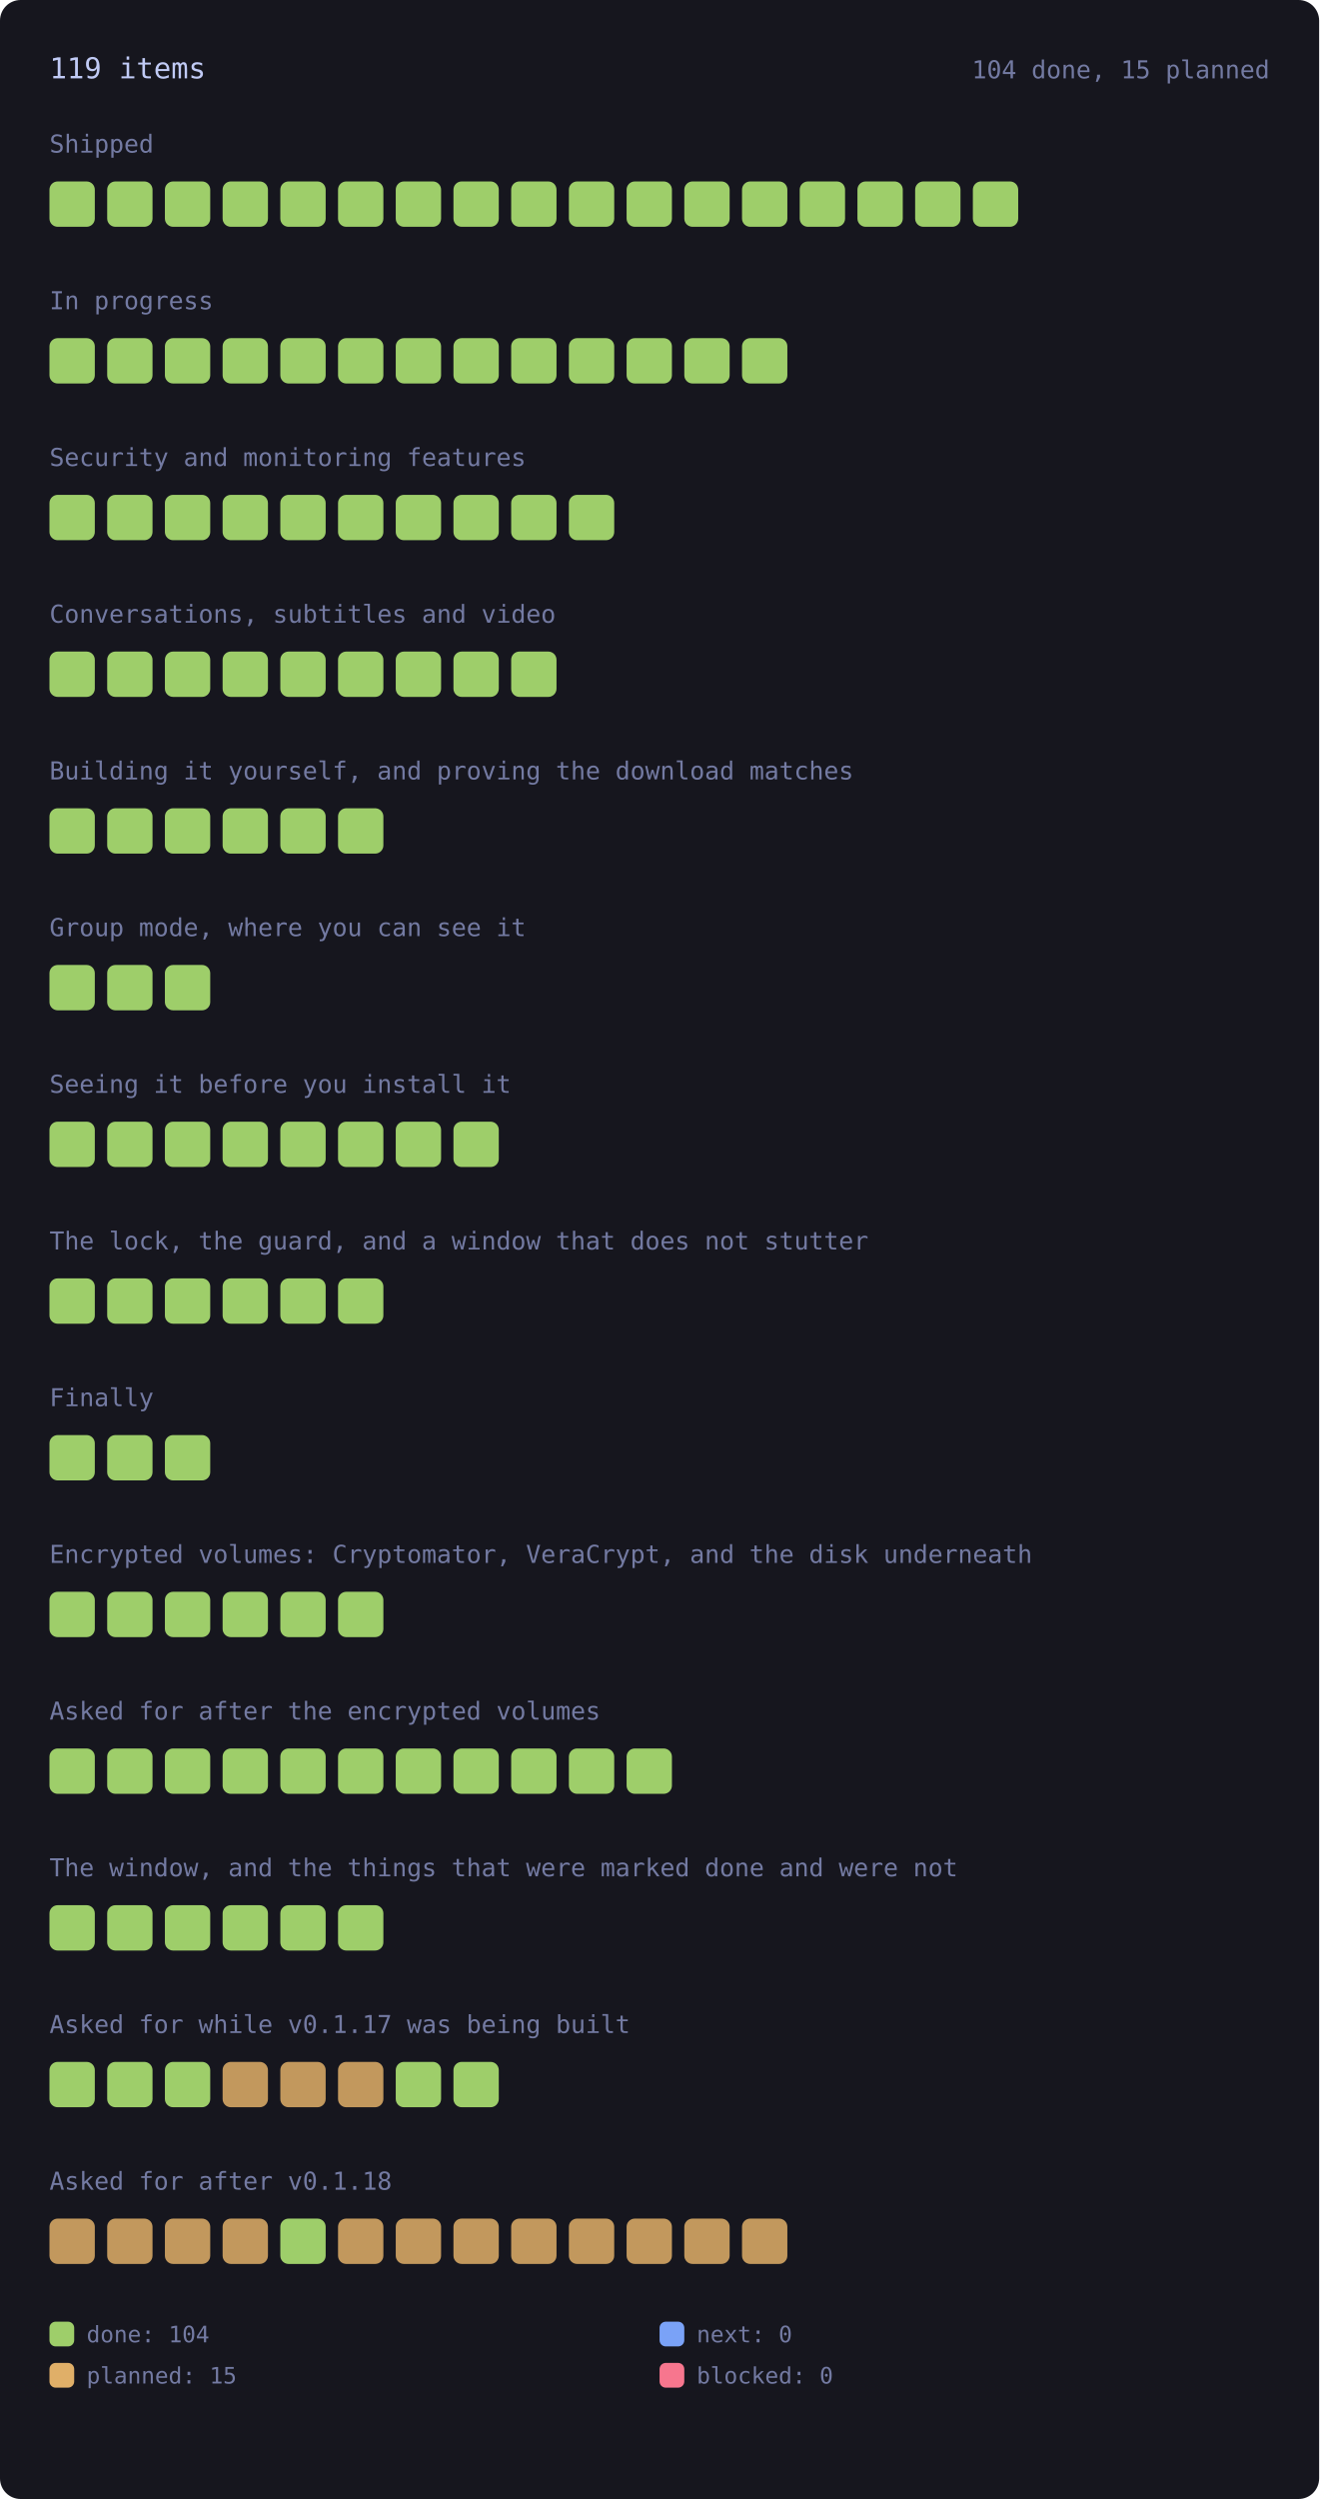
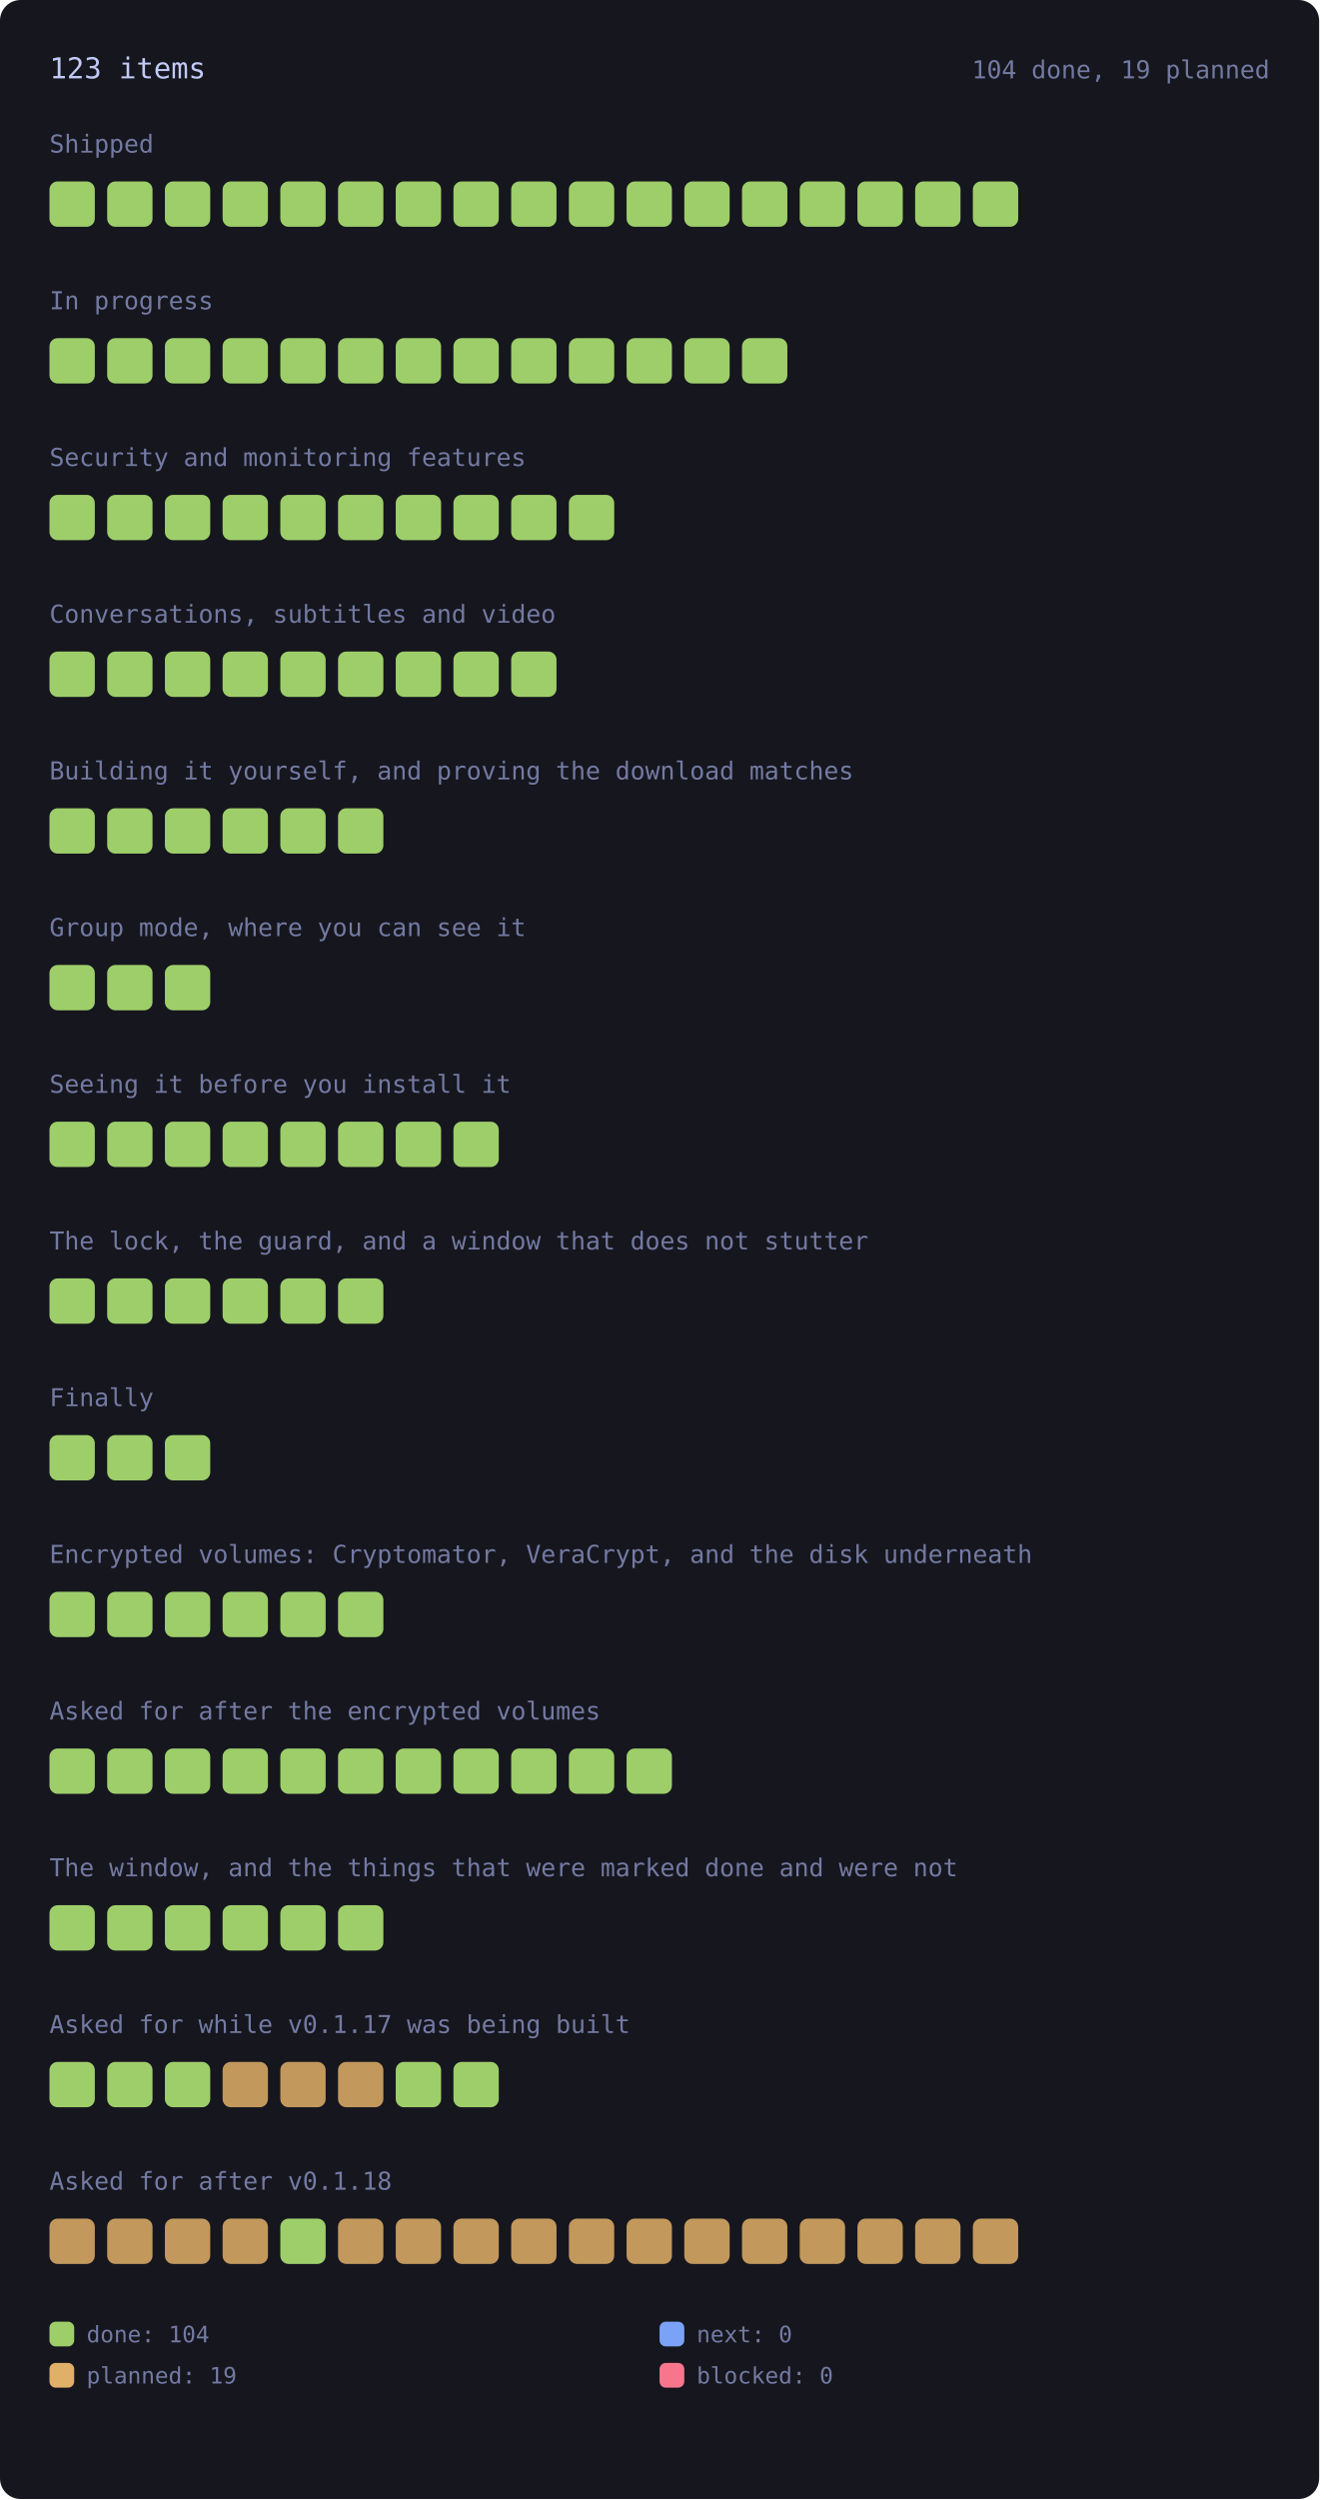
<svg xmlns="http://www.w3.org/2000/svg" viewBox="0 0 640 1212" width="640" height="1212" style="max-width:100%;height:auto" role="img" aria-label="every roadmap item, coloured by state">
  <style>.rm-square{transform-box:fill-box;transform-origin:center;animation:rm-in .45s cubic-bezier(.2,.8,.3,1) both;transition:filter .15s ease}.rm-square:hover{filter:brightness(1.35)}@keyframes rm-in{from{opacity:0;transform:scale(.4)}to{opacity:1;transform:none}}@media (prefers-reduced-motion:reduce){.rm-square{animation:none}}</style>
  <rect x="0" y="0" width="640" height="1212" rx="10" fill="var(--bg-inset, #16161e)" />
-   <text x="24.0" y="38.0" font-family="ui-monospace, SFMono-Regular, Menlo, Consolas, monospace" font-size="14" fill="var(--fg, #c0caf5)">119 items</text>
-   <text x="616.0" y="38.0" font-family="ui-monospace, SFMono-Regular, Menlo, Consolas, monospace" font-size="12" fill="var(--muted, #737aa2)" text-anchor="end">104 done, 15 planned</text>
+   <text x="24.0" y="38.0" font-family="ui-monospace, SFMono-Regular, Menlo, Consolas, monospace" font-size="14" fill="var(--fg, #c0caf5)">123 items</text>
+   <text x="616.0" y="38.0" font-family="ui-monospace, SFMono-Regular, Menlo, Consolas, monospace" font-size="12" fill="var(--muted, #737aa2)" text-anchor="end">104 done, 19 planned</text>
  <text x="24.0" y="74.0" font-family="ui-monospace, SFMono-Regular, Menlo, Consolas, monospace" font-size="12" fill="var(--muted, #737aa2)">Shipped</text>
  <g opacity="1">
    <rect class="rm-square" style="animation-delay:0ms" x="24.0" y="88.0" width="22.0" height="22.0" rx="4" fill="var(--ok, #9ece6a)" />
  </g>
  <g opacity="1">
    <rect class="rm-square" style="animation-delay:12ms" x="52.0" y="88.0" width="22.0" height="22.0" rx="4" fill="var(--ok, #9ece6a)" />
  </g>
  <g opacity="1">
    <rect class="rm-square" style="animation-delay:24ms" x="80.0" y="88.0" width="22.0" height="22.0" rx="4" fill="var(--ok, #9ece6a)" />
  </g>
  <g opacity="1">
    <rect class="rm-square" style="animation-delay:36ms" x="108.0" y="88.0" width="22.0" height="22.0" rx="4" fill="var(--ok, #9ece6a)" />
  </g>
  <g opacity="1">
    <rect class="rm-square" style="animation-delay:48ms" x="136.0" y="88.0" width="22.0" height="22.0" rx="4" fill="var(--ok, #9ece6a)" />
  </g>
  <g opacity="1">
    <rect class="rm-square" style="animation-delay:60ms" x="164.0" y="88.0" width="22.0" height="22.0" rx="4" fill="var(--ok, #9ece6a)" />
  </g>
  <g opacity="1">
    <rect class="rm-square" style="animation-delay:72ms" x="192.0" y="88.0" width="22.0" height="22.0" rx="4" fill="var(--ok, #9ece6a)" />
  </g>
  <g opacity="1">
    <rect class="rm-square" style="animation-delay:84ms" x="220.0" y="88.0" width="22.0" height="22.0" rx="4" fill="var(--ok, #9ece6a)" />
  </g>
  <g opacity="1">
    <rect class="rm-square" style="animation-delay:96ms" x="248.0" y="88.0" width="22.0" height="22.0" rx="4" fill="var(--ok, #9ece6a)" />
  </g>
  <g opacity="1">
    <rect class="rm-square" style="animation-delay:108ms" x="276.0" y="88.0" width="22.0" height="22.0" rx="4" fill="var(--ok, #9ece6a)" />
  </g>
  <g opacity="1">
    <rect class="rm-square" style="animation-delay:120ms" x="304.0" y="88.0" width="22.0" height="22.0" rx="4" fill="var(--ok, #9ece6a)" />
  </g>
  <g opacity="1">
    <rect class="rm-square" style="animation-delay:132ms" x="332.0" y="88.0" width="22.0" height="22.0" rx="4" fill="var(--ok, #9ece6a)" />
  </g>
  <g opacity="1">
    <rect class="rm-square" style="animation-delay:144ms" x="360.0" y="88.0" width="22.0" height="22.0" rx="4" fill="var(--ok, #9ece6a)" />
  </g>
  <g opacity="1">
    <rect class="rm-square" style="animation-delay:156ms" x="388.0" y="88.0" width="22.0" height="22.0" rx="4" fill="var(--ok, #9ece6a)" />
  </g>
  <g opacity="1">
    <rect class="rm-square" style="animation-delay:168ms" x="416.0" y="88.0" width="22.0" height="22.0" rx="4" fill="var(--ok, #9ece6a)" />
  </g>
  <g opacity="1">
    <rect class="rm-square" style="animation-delay:180ms" x="444.0" y="88.0" width="22.0" height="22.0" rx="4" fill="var(--ok, #9ece6a)" />
  </g>
  <g opacity="1">
    <rect class="rm-square" style="animation-delay:192ms" x="472.0" y="88.0" width="22.0" height="22.0" rx="4" fill="var(--ok, #9ece6a)" />
  </g>
  <text x="24.0" y="150.0" font-family="ui-monospace, SFMono-Regular, Menlo, Consolas, monospace" font-size="12" fill="var(--muted, #737aa2)">In progress</text>
  <g opacity="1">
    <rect class="rm-square" style="animation-delay:0ms" x="24.0" y="164.0" width="22.0" height="22.0" rx="4" fill="var(--ok, #9ece6a)" />
  </g>
  <g opacity="1">
    <rect class="rm-square" style="animation-delay:12ms" x="52.0" y="164.0" width="22.0" height="22.0" rx="4" fill="var(--ok, #9ece6a)" />
  </g>
  <g opacity="1">
    <rect class="rm-square" style="animation-delay:24ms" x="80.0" y="164.0" width="22.0" height="22.0" rx="4" fill="var(--ok, #9ece6a)" />
  </g>
  <g opacity="1">
    <rect class="rm-square" style="animation-delay:36ms" x="108.0" y="164.0" width="22.0" height="22.0" rx="4" fill="var(--ok, #9ece6a)" />
  </g>
  <g opacity="1">
    <rect class="rm-square" style="animation-delay:48ms" x="136.0" y="164.0" width="22.0" height="22.0" rx="4" fill="var(--ok, #9ece6a)" />
  </g>
  <g opacity="1">
    <rect class="rm-square" style="animation-delay:60ms" x="164.0" y="164.0" width="22.0" height="22.0" rx="4" fill="var(--ok, #9ece6a)" />
  </g>
  <g opacity="1">
    <rect class="rm-square" style="animation-delay:72ms" x="192.0" y="164.0" width="22.0" height="22.0" rx="4" fill="var(--ok, #9ece6a)" />
  </g>
  <g opacity="1">
    <rect class="rm-square" style="animation-delay:84ms" x="220.0" y="164.0" width="22.0" height="22.0" rx="4" fill="var(--ok, #9ece6a)" />
  </g>
  <g opacity="1">
    <rect class="rm-square" style="animation-delay:96ms" x="248.0" y="164.0" width="22.0" height="22.0" rx="4" fill="var(--ok, #9ece6a)" />
  </g>
  <g opacity="1">
    <rect class="rm-square" style="animation-delay:108ms" x="276.0" y="164.0" width="22.0" height="22.0" rx="4" fill="var(--ok, #9ece6a)" />
  </g>
  <g opacity="1">
    <rect class="rm-square" style="animation-delay:120ms" x="304.0" y="164.0" width="22.0" height="22.0" rx="4" fill="var(--ok, #9ece6a)" />
  </g>
  <g opacity="1">
    <rect class="rm-square" style="animation-delay:132ms" x="332.0" y="164.0" width="22.0" height="22.0" rx="4" fill="var(--ok, #9ece6a)" />
  </g>
  <g opacity="1">
    <rect class="rm-square" style="animation-delay:144ms" x="360.0" y="164.0" width="22.0" height="22.0" rx="4" fill="var(--ok, #9ece6a)" />
  </g>
  <text x="24.0" y="226.0" font-family="ui-monospace, SFMono-Regular, Menlo, Consolas, monospace" font-size="12" fill="var(--muted, #737aa2)">Security and monitoring features</text>
  <g opacity="1">
    <rect class="rm-square" style="animation-delay:0ms" x="24.0" y="240.0" width="22.0" height="22.0" rx="4" fill="var(--ok, #9ece6a)" />
  </g>
  <g opacity="1">
    <rect class="rm-square" style="animation-delay:12ms" x="52.0" y="240.0" width="22.0" height="22.0" rx="4" fill="var(--ok, #9ece6a)" />
  </g>
  <g opacity="1">
    <rect class="rm-square" style="animation-delay:24ms" x="80.0" y="240.0" width="22.0" height="22.0" rx="4" fill="var(--ok, #9ece6a)" />
  </g>
  <g opacity="1">
    <rect class="rm-square" style="animation-delay:36ms" x="108.0" y="240.0" width="22.0" height="22.0" rx="4" fill="var(--ok, #9ece6a)" />
  </g>
  <g opacity="1">
    <rect class="rm-square" style="animation-delay:48ms" x="136.0" y="240.0" width="22.0" height="22.0" rx="4" fill="var(--ok, #9ece6a)" />
  </g>
  <g opacity="1">
    <rect class="rm-square" style="animation-delay:60ms" x="164.0" y="240.0" width="22.0" height="22.0" rx="4" fill="var(--ok, #9ece6a)" />
  </g>
  <g opacity="1">
    <rect class="rm-square" style="animation-delay:72ms" x="192.0" y="240.0" width="22.0" height="22.0" rx="4" fill="var(--ok, #9ece6a)" />
  </g>
  <g opacity="1">
    <rect class="rm-square" style="animation-delay:84ms" x="220.0" y="240.0" width="22.0" height="22.0" rx="4" fill="var(--ok, #9ece6a)" />
  </g>
  <g opacity="1">
    <rect class="rm-square" style="animation-delay:96ms" x="248.0" y="240.0" width="22.0" height="22.0" rx="4" fill="var(--ok, #9ece6a)" />
  </g>
  <g opacity="1">
    <rect class="rm-square" style="animation-delay:108ms" x="276.0" y="240.0" width="22.0" height="22.0" rx="4" fill="var(--ok, #9ece6a)" />
  </g>
  <text x="24.0" y="302.0" font-family="ui-monospace, SFMono-Regular, Menlo, Consolas, monospace" font-size="12" fill="var(--muted, #737aa2)">Conversations, subtitles and video</text>
  <g opacity="1">
    <rect class="rm-square" style="animation-delay:0ms" x="24.0" y="316.0" width="22.0" height="22.0" rx="4" fill="var(--ok, #9ece6a)" />
  </g>
  <g opacity="1">
    <rect class="rm-square" style="animation-delay:12ms" x="52.0" y="316.0" width="22.0" height="22.0" rx="4" fill="var(--ok, #9ece6a)" />
  </g>
  <g opacity="1">
    <rect class="rm-square" style="animation-delay:24ms" x="80.0" y="316.0" width="22.0" height="22.0" rx="4" fill="var(--ok, #9ece6a)" />
  </g>
  <g opacity="1">
    <rect class="rm-square" style="animation-delay:36ms" x="108.0" y="316.0" width="22.0" height="22.0" rx="4" fill="var(--ok, #9ece6a)" />
  </g>
  <g opacity="1">
    <rect class="rm-square" style="animation-delay:48ms" x="136.0" y="316.0" width="22.0" height="22.0" rx="4" fill="var(--ok, #9ece6a)" />
  </g>
  <g opacity="1">
    <rect class="rm-square" style="animation-delay:60ms" x="164.0" y="316.0" width="22.0" height="22.0" rx="4" fill="var(--ok, #9ece6a)" />
  </g>
  <g opacity="1">
    <rect class="rm-square" style="animation-delay:72ms" x="192.0" y="316.0" width="22.0" height="22.0" rx="4" fill="var(--ok, #9ece6a)" />
  </g>
  <g opacity="1">
    <rect class="rm-square" style="animation-delay:84ms" x="220.0" y="316.0" width="22.0" height="22.0" rx="4" fill="var(--ok, #9ece6a)" />
  </g>
  <g opacity="1">
    <rect class="rm-square" style="animation-delay:96ms" x="248.0" y="316.0" width="22.0" height="22.0" rx="4" fill="var(--ok, #9ece6a)" />
  </g>
  <text x="24.0" y="378.0" font-family="ui-monospace, SFMono-Regular, Menlo, Consolas, monospace" font-size="12" fill="var(--muted, #737aa2)">Building it yourself, and proving the download matches</text>
  <g opacity="1">
    <rect class="rm-square" style="animation-delay:0ms" x="24.0" y="392.0" width="22.0" height="22.0" rx="4" fill="var(--ok, #9ece6a)" />
  </g>
  <g opacity="1">
    <rect class="rm-square" style="animation-delay:12ms" x="52.0" y="392.0" width="22.0" height="22.0" rx="4" fill="var(--ok, #9ece6a)" />
  </g>
  <g opacity="1">
    <rect class="rm-square" style="animation-delay:24ms" x="80.0" y="392.0" width="22.0" height="22.0" rx="4" fill="var(--ok, #9ece6a)" />
  </g>
  <g opacity="1">
    <rect class="rm-square" style="animation-delay:36ms" x="108.0" y="392.0" width="22.0" height="22.0" rx="4" fill="var(--ok, #9ece6a)" />
  </g>
  <g opacity="1">
    <rect class="rm-square" style="animation-delay:48ms" x="136.0" y="392.0" width="22.0" height="22.0" rx="4" fill="var(--ok, #9ece6a)" />
  </g>
  <g opacity="1">
    <rect class="rm-square" style="animation-delay:60ms" x="164.0" y="392.0" width="22.0" height="22.0" rx="4" fill="var(--ok, #9ece6a)" />
  </g>
  <text x="24.0" y="454.0" font-family="ui-monospace, SFMono-Regular, Menlo, Consolas, monospace" font-size="12" fill="var(--muted, #737aa2)">Group mode, where you can see it</text>
  <g opacity="1">
    <rect class="rm-square" style="animation-delay:0ms" x="24.0" y="468.0" width="22.0" height="22.0" rx="4" fill="var(--ok, #9ece6a)" />
  </g>
  <g opacity="1">
    <rect class="rm-square" style="animation-delay:12ms" x="52.0" y="468.0" width="22.0" height="22.0" rx="4" fill="var(--ok, #9ece6a)" />
  </g>
  <g opacity="1">
    <rect class="rm-square" style="animation-delay:24ms" x="80.0" y="468.0" width="22.0" height="22.0" rx="4" fill="var(--ok, #9ece6a)" />
  </g>
  <text x="24.0" y="530.0" font-family="ui-monospace, SFMono-Regular, Menlo, Consolas, monospace" font-size="12" fill="var(--muted, #737aa2)">Seeing it before you install it</text>
  <g opacity="1">
    <rect class="rm-square" style="animation-delay:0ms" x="24.0" y="544.0" width="22.0" height="22.0" rx="4" fill="var(--ok, #9ece6a)" />
  </g>
  <g opacity="1">
    <rect class="rm-square" style="animation-delay:12ms" x="52.0" y="544.0" width="22.0" height="22.0" rx="4" fill="var(--ok, #9ece6a)" />
  </g>
  <g opacity="1">
    <rect class="rm-square" style="animation-delay:24ms" x="80.0" y="544.0" width="22.0" height="22.0" rx="4" fill="var(--ok, #9ece6a)" />
  </g>
  <g opacity="1">
    <rect class="rm-square" style="animation-delay:36ms" x="108.0" y="544.0" width="22.0" height="22.0" rx="4" fill="var(--ok, #9ece6a)" />
  </g>
  <g opacity="1">
    <rect class="rm-square" style="animation-delay:48ms" x="136.0" y="544.0" width="22.0" height="22.0" rx="4" fill="var(--ok, #9ece6a)" />
  </g>
  <g opacity="1">
    <rect class="rm-square" style="animation-delay:60ms" x="164.0" y="544.0" width="22.0" height="22.0" rx="4" fill="var(--ok, #9ece6a)" />
  </g>
  <g opacity="1">
    <rect class="rm-square" style="animation-delay:72ms" x="192.0" y="544.0" width="22.0" height="22.0" rx="4" fill="var(--ok, #9ece6a)" />
  </g>
  <g opacity="1">
    <rect class="rm-square" style="animation-delay:84ms" x="220.0" y="544.0" width="22.0" height="22.0" rx="4" fill="var(--ok, #9ece6a)" />
  </g>
  <text x="24.0" y="606.0" font-family="ui-monospace, SFMono-Regular, Menlo, Consolas, monospace" font-size="12" fill="var(--muted, #737aa2)">The lock, the guard, and a window that does not stutter</text>
  <g opacity="1">
    <rect class="rm-square" style="animation-delay:0ms" x="24.0" y="620.0" width="22.0" height="22.0" rx="4" fill="var(--ok, #9ece6a)" />
  </g>
  <g opacity="1">
    <rect class="rm-square" style="animation-delay:12ms" x="52.0" y="620.0" width="22.0" height="22.0" rx="4" fill="var(--ok, #9ece6a)" />
  </g>
  <g opacity="1">
    <rect class="rm-square" style="animation-delay:24ms" x="80.0" y="620.0" width="22.0" height="22.0" rx="4" fill="var(--ok, #9ece6a)" />
  </g>
  <g opacity="1">
    <rect class="rm-square" style="animation-delay:36ms" x="108.0" y="620.0" width="22.0" height="22.0" rx="4" fill="var(--ok, #9ece6a)" />
  </g>
  <g opacity="1">
    <rect class="rm-square" style="animation-delay:48ms" x="136.0" y="620.0" width="22.0" height="22.0" rx="4" fill="var(--ok, #9ece6a)" />
  </g>
  <g opacity="1">
    <rect class="rm-square" style="animation-delay:60ms" x="164.0" y="620.0" width="22.0" height="22.0" rx="4" fill="var(--ok, #9ece6a)" />
  </g>
  <text x="24.0" y="682.0" font-family="ui-monospace, SFMono-Regular, Menlo, Consolas, monospace" font-size="12" fill="var(--muted, #737aa2)">Finally</text>
  <g opacity="1">
    <rect class="rm-square" style="animation-delay:0ms" x="24.0" y="696.0" width="22.0" height="22.0" rx="4" fill="var(--ok, #9ece6a)" />
  </g>
  <g opacity="1">
    <rect class="rm-square" style="animation-delay:12ms" x="52.0" y="696.0" width="22.0" height="22.0" rx="4" fill="var(--ok, #9ece6a)" />
  </g>
  <g opacity="1">
    <rect class="rm-square" style="animation-delay:24ms" x="80.0" y="696.0" width="22.0" height="22.0" rx="4" fill="var(--ok, #9ece6a)" />
  </g>
  <text x="24.0" y="758.0" font-family="ui-monospace, SFMono-Regular, Menlo, Consolas, monospace" font-size="12" fill="var(--muted, #737aa2)">Encrypted volumes: Cryptomator, VeraCrypt, and the disk underneath</text>
  <g opacity="1">
    <rect class="rm-square" style="animation-delay:0ms" x="24.0" y="772.0" width="22.0" height="22.0" rx="4" fill="var(--ok, #9ece6a)" />
  </g>
  <g opacity="1">
    <rect class="rm-square" style="animation-delay:12ms" x="52.0" y="772.0" width="22.0" height="22.0" rx="4" fill="var(--ok, #9ece6a)" />
  </g>
  <g opacity="1">
    <rect class="rm-square" style="animation-delay:24ms" x="80.0" y="772.0" width="22.0" height="22.0" rx="4" fill="var(--ok, #9ece6a)" />
  </g>
  <g opacity="1">
    <rect class="rm-square" style="animation-delay:36ms" x="108.0" y="772.0" width="22.0" height="22.0" rx="4" fill="var(--ok, #9ece6a)" />
  </g>
  <g opacity="1">
    <rect class="rm-square" style="animation-delay:48ms" x="136.0" y="772.0" width="22.0" height="22.0" rx="4" fill="var(--ok, #9ece6a)" />
  </g>
  <g opacity="1">
    <rect class="rm-square" style="animation-delay:60ms" x="164.0" y="772.0" width="22.0" height="22.0" rx="4" fill="var(--ok, #9ece6a)" />
  </g>
  <text x="24.0" y="834.0" font-family="ui-monospace, SFMono-Regular, Menlo, Consolas, monospace" font-size="12" fill="var(--muted, #737aa2)">Asked for after the encrypted volumes</text>
  <g opacity="1">
    <rect class="rm-square" style="animation-delay:0ms" x="24.0" y="848.0" width="22.0" height="22.0" rx="4" fill="var(--ok, #9ece6a)" />
  </g>
  <g opacity="1">
    <rect class="rm-square" style="animation-delay:12ms" x="52.0" y="848.0" width="22.0" height="22.0" rx="4" fill="var(--ok, #9ece6a)" />
  </g>
  <g opacity="1">
    <rect class="rm-square" style="animation-delay:24ms" x="80.0" y="848.0" width="22.0" height="22.0" rx="4" fill="var(--ok, #9ece6a)" />
  </g>
  <g opacity="1">
    <rect class="rm-square" style="animation-delay:36ms" x="108.0" y="848.0" width="22.0" height="22.0" rx="4" fill="var(--ok, #9ece6a)" />
  </g>
  <g opacity="1">
    <rect class="rm-square" style="animation-delay:48ms" x="136.0" y="848.0" width="22.0" height="22.0" rx="4" fill="var(--ok, #9ece6a)" />
  </g>
  <g opacity="1">
    <rect class="rm-square" style="animation-delay:60ms" x="164.0" y="848.0" width="22.0" height="22.0" rx="4" fill="var(--ok, #9ece6a)" />
  </g>
  <g opacity="1">
    <rect class="rm-square" style="animation-delay:72ms" x="192.0" y="848.0" width="22.0" height="22.0" rx="4" fill="var(--ok, #9ece6a)" />
  </g>
  <g opacity="1">
    <rect class="rm-square" style="animation-delay:84ms" x="220.0" y="848.0" width="22.0" height="22.0" rx="4" fill="var(--ok, #9ece6a)" />
  </g>
  <g opacity="1">
    <rect class="rm-square" style="animation-delay:96ms" x="248.0" y="848.0" width="22.0" height="22.0" rx="4" fill="var(--ok, #9ece6a)" />
  </g>
  <g opacity="1">
    <rect class="rm-square" style="animation-delay:108ms" x="276.0" y="848.0" width="22.0" height="22.0" rx="4" fill="var(--ok, #9ece6a)" />
  </g>
  <g opacity="1">
    <rect class="rm-square" style="animation-delay:120ms" x="304.0" y="848.0" width="22.0" height="22.0" rx="4" fill="var(--ok, #9ece6a)" />
  </g>
  <text x="24.0" y="910.0" font-family="ui-monospace, SFMono-Regular, Menlo, Consolas, monospace" font-size="12" fill="var(--muted, #737aa2)">The window, and the things that were marked done and were not</text>
  <g opacity="1">
    <rect class="rm-square" style="animation-delay:0ms" x="24.0" y="924.0" width="22.0" height="22.0" rx="4" fill="var(--ok, #9ece6a)" />
  </g>
  <g opacity="1">
    <rect class="rm-square" style="animation-delay:12ms" x="52.0" y="924.0" width="22.0" height="22.0" rx="4" fill="var(--ok, #9ece6a)" />
  </g>
  <g opacity="1">
    <rect class="rm-square" style="animation-delay:24ms" x="80.0" y="924.0" width="22.0" height="22.0" rx="4" fill="var(--ok, #9ece6a)" />
  </g>
  <g opacity="1">
    <rect class="rm-square" style="animation-delay:36ms" x="108.0" y="924.0" width="22.0" height="22.0" rx="4" fill="var(--ok, #9ece6a)" />
  </g>
  <g opacity="1">
    <rect class="rm-square" style="animation-delay:48ms" x="136.0" y="924.0" width="22.0" height="22.0" rx="4" fill="var(--ok, #9ece6a)" />
  </g>
  <g opacity="1">
    <rect class="rm-square" style="animation-delay:60ms" x="164.0" y="924.0" width="22.0" height="22.0" rx="4" fill="var(--ok, #9ece6a)" />
  </g>
  <text x="24.0" y="986.0" font-family="ui-monospace, SFMono-Regular, Menlo, Consolas, monospace" font-size="12" fill="var(--muted, #737aa2)">Asked for while v0.1.17 was being built</text>
  <g opacity="1">
    <rect class="rm-square" style="animation-delay:0ms" x="24.0" y="1000.0" width="22.0" height="22.0" rx="4" fill="var(--ok, #9ece6a)" />
  </g>
  <g opacity="1">
    <rect class="rm-square" style="animation-delay:12ms" x="52.0" y="1000.0" width="22.0" height="22.0" rx="4" fill="var(--ok, #9ece6a)" />
  </g>
  <g opacity="1">
    <rect class="rm-square" style="animation-delay:24ms" x="80.0" y="1000.0" width="22.0" height="22.0" rx="4" fill="var(--ok, #9ece6a)" />
  </g>
  <g opacity="0.85">
    <rect class="rm-square" style="animation-delay:36ms" x="108.0" y="1000.0" width="22.0" height="22.0" rx="4" fill="var(--warn, #e0af68)" />
  </g>
  <g opacity="0.85">
    <rect class="rm-square" style="animation-delay:48ms" x="136.0" y="1000.0" width="22.0" height="22.0" rx="4" fill="var(--warn, #e0af68)" />
  </g>
  <g opacity="0.85">
    <rect class="rm-square" style="animation-delay:60ms" x="164.0" y="1000.0" width="22.0" height="22.0" rx="4" fill="var(--warn, #e0af68)" />
  </g>
  <g opacity="1">
    <rect class="rm-square" style="animation-delay:72ms" x="192.0" y="1000.0" width="22.0" height="22.0" rx="4" fill="var(--ok, #9ece6a)" />
  </g>
  <g opacity="1">
    <rect class="rm-square" style="animation-delay:84ms" x="220.0" y="1000.0" width="22.0" height="22.0" rx="4" fill="var(--ok, #9ece6a)" />
  </g>
  <text x="24.0" y="1062.0" font-family="ui-monospace, SFMono-Regular, Menlo, Consolas, monospace" font-size="12" fill="var(--muted, #737aa2)">Asked for after v0.1.18</text>
  <g opacity="0.85">
    <rect class="rm-square" style="animation-delay:0ms" x="24.0" y="1076.0" width="22.0" height="22.0" rx="4" fill="var(--warn, #e0af68)" />
  </g>
  <g opacity="0.85">
    <rect class="rm-square" style="animation-delay:12ms" x="52.0" y="1076.0" width="22.0" height="22.0" rx="4" fill="var(--warn, #e0af68)" />
  </g>
  <g opacity="0.85">
    <rect class="rm-square" style="animation-delay:24ms" x="80.0" y="1076.0" width="22.0" height="22.0" rx="4" fill="var(--warn, #e0af68)" />
  </g>
  <g opacity="0.85">
    <rect class="rm-square" style="animation-delay:36ms" x="108.0" y="1076.0" width="22.0" height="22.0" rx="4" fill="var(--warn, #e0af68)" />
  </g>
  <g opacity="1">
    <rect class="rm-square" style="animation-delay:48ms" x="136.0" y="1076.0" width="22.0" height="22.0" rx="4" fill="var(--ok, #9ece6a)" />
  </g>
  <g opacity="0.85">
    <rect class="rm-square" style="animation-delay:60ms" x="164.0" y="1076.0" width="22.0" height="22.0" rx="4" fill="var(--warn, #e0af68)" />
  </g>
  <g opacity="0.85">
    <rect class="rm-square" style="animation-delay:72ms" x="192.0" y="1076.0" width="22.0" height="22.0" rx="4" fill="var(--warn, #e0af68)" />
  </g>
  <g opacity="0.85">
    <rect class="rm-square" style="animation-delay:84ms" x="220.0" y="1076.0" width="22.0" height="22.0" rx="4" fill="var(--warn, #e0af68)" />
  </g>
  <g opacity="0.85">
    <rect class="rm-square" style="animation-delay:96ms" x="248.0" y="1076.0" width="22.0" height="22.0" rx="4" fill="var(--warn, #e0af68)" />
  </g>
  <g opacity="0.85">
    <rect class="rm-square" style="animation-delay:108ms" x="276.0" y="1076.0" width="22.0" height="22.0" rx="4" fill="var(--warn, #e0af68)" />
  </g>
  <g opacity="0.85">
    <rect class="rm-square" style="animation-delay:120ms" x="304.0" y="1076.0" width="22.0" height="22.0" rx="4" fill="var(--warn, #e0af68)" />
  </g>
  <g opacity="0.85">
    <rect class="rm-square" style="animation-delay:132ms" x="332.0" y="1076.0" width="22.0" height="22.0" rx="4" fill="var(--warn, #e0af68)" />
  </g>
  <g opacity="0.85">
    <rect class="rm-square" style="animation-delay:144ms" x="360.0" y="1076.0" width="22.0" height="22.0" rx="4" fill="var(--warn, #e0af68)" />
+   </g>
+   <g opacity="0.85">
+     <rect class="rm-square" style="animation-delay:156ms" x="388.0" y="1076.0" width="22.0" height="22.0" rx="4" fill="var(--warn, #e0af68)" />
+   </g>
+   <g opacity="0.85">
+     <rect class="rm-square" style="animation-delay:168ms" x="416.0" y="1076.0" width="22.0" height="22.0" rx="4" fill="var(--warn, #e0af68)" />
+   </g>
+   <g opacity="0.85">
+     <rect class="rm-square" style="animation-delay:180ms" x="444.0" y="1076.0" width="22.0" height="22.0" rx="4" fill="var(--warn, #e0af68)" />
+   </g>
+   <g opacity="0.85">
+     <rect class="rm-square" style="animation-delay:192ms" x="472.0" y="1076.0" width="22.0" height="22.0" rx="4" fill="var(--warn, #e0af68)" />
  </g>
  <rect x="24.0" y="1126.0" width="12" height="12" rx="3" fill="var(--ok, #9ece6a)" />
  <text x="42.0" y="1136.0" font-family="ui-monospace, SFMono-Regular, Menlo, Consolas, monospace" font-size="11" fill="var(--muted, #737aa2)">done: 104</text>
  <rect x="320.0" y="1126.0" width="12" height="12" rx="3" fill="var(--accent, #7aa2f7)" />
  <text x="338.0" y="1136.0" font-family="ui-monospace, SFMono-Regular, Menlo, Consolas, monospace" font-size="11" fill="var(--muted, #737aa2)">next: 0</text>
  <rect x="24.0" y="1146.0" width="12" height="12" rx="3" fill="var(--warn, #e0af68)" />
-   <text x="42.0" y="1156.0" font-family="ui-monospace, SFMono-Regular, Menlo, Consolas, monospace" font-size="11" fill="var(--muted, #737aa2)">planned: 15</text>
+   <text x="42.0" y="1156.0" font-family="ui-monospace, SFMono-Regular, Menlo, Consolas, monospace" font-size="11" fill="var(--muted, #737aa2)">planned: 19</text>
  <rect x="320.0" y="1146.0" width="12" height="12" rx="3" fill="var(--err, #f7768e)" />
  <text x="338.0" y="1156.0" font-family="ui-monospace, SFMono-Regular, Menlo, Consolas, monospace" font-size="11" fill="var(--muted, #737aa2)">blocked: 0</text>
</svg>
